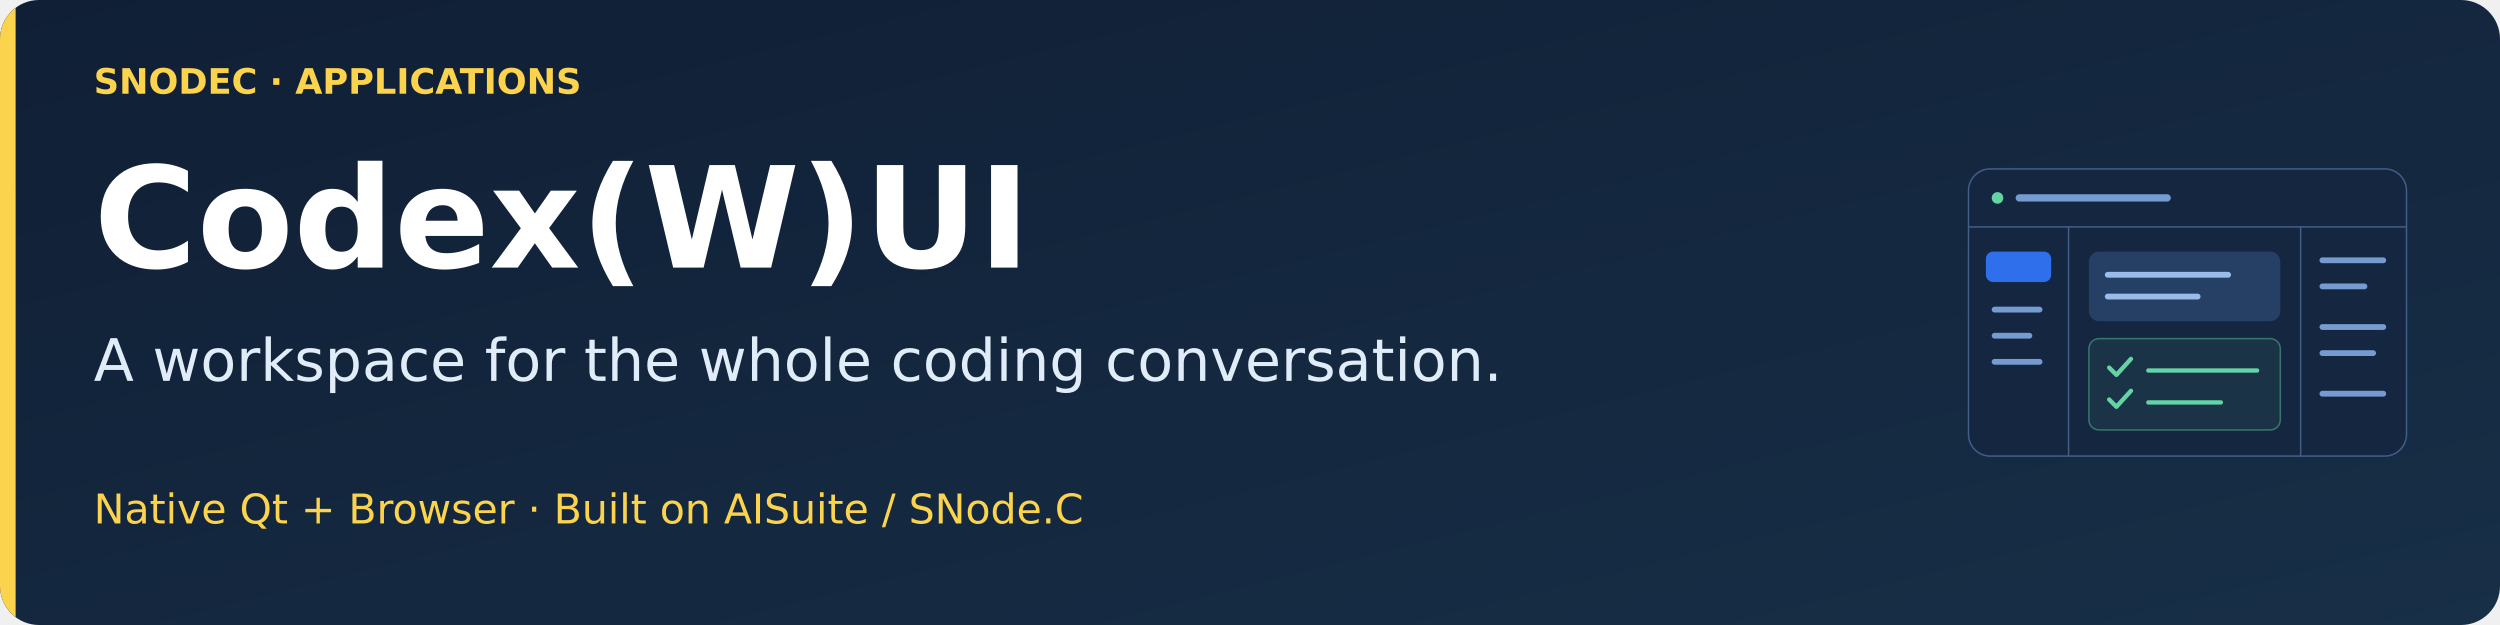
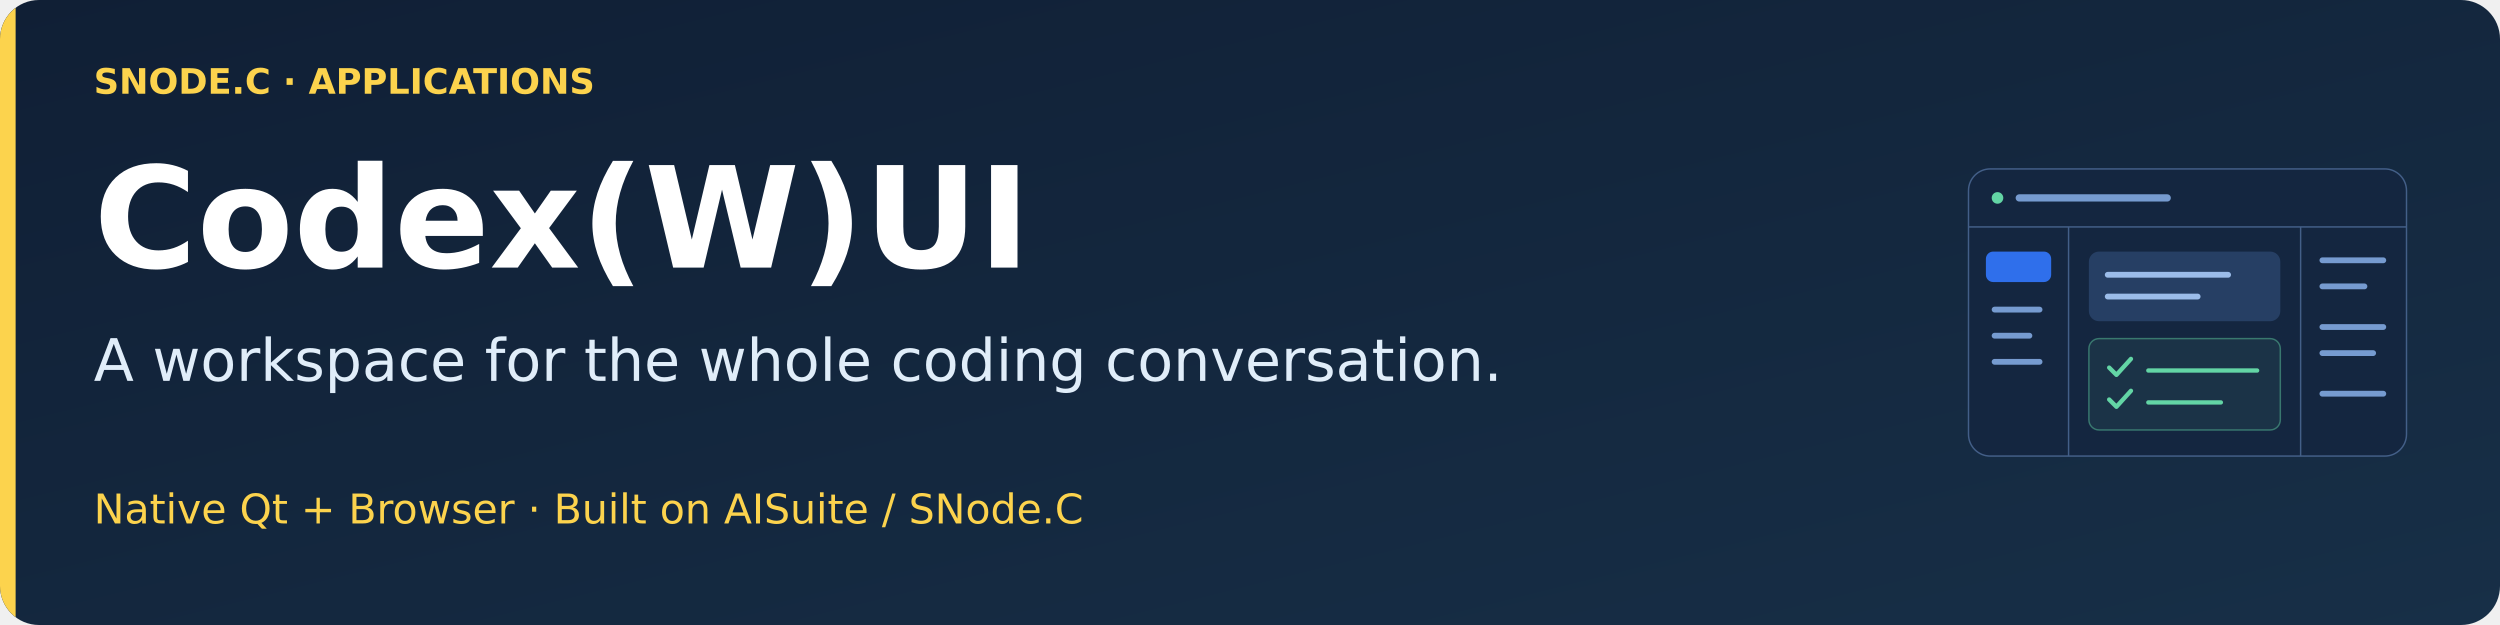
<svg xmlns="http://www.w3.org/2000/svg" width="1280" height="320" viewBox="0 0 1280 320" role="img" aria-labelledby="title description">
  <defs>
    <linearGradient id="background" x2="1" y2="1">
      <stop stop-color="#101f35" />
      <stop offset="1" stop-color="#172f47" />
    </linearGradient>
    <clipPath id="banner-outline-clip">
      <use href="#banner-outline" />
    </clipPath>
  </defs>
  <rect id="banner-outline" width="1280" height="320" rx="20" fill="url(#background)" />
  <g clip-path="url(#banner-outline-clip)">
    <rect width="8" height="320" fill="#fcd34d" />
  </g>
  <g font-family="DejaVu Sans,Verdana,sans-serif">
-     <text x="48" y="48" font-size="18" font-weight="700" fill="#fcd34d">SNODEC · APPLICATIONS</text>
+     <text x="48" y="48" font-size="18" font-weight="700" fill="#fcd34d">SNODE.C · APPLICATIONS</text>
    <text x="48" y="137" font-size="72" font-weight="700" fill="#ffffff">Codex(W)UI</text>
    <text x="48" y="195" font-size="30" font-weight="400" fill="#e0edf9">A workspace for the whole coding conversation.</text>
    <text x="48" y="268" font-size="21" font-weight="400" fill="#fcd34d">Native Qt + Browser · Built on AISuite / SNode.C</text>
  </g>
  <g transform="translate(1120 160) scale(0.742574) translate(-151 -99)">
    <g>
      <rect width="302" height="198" rx="15" fill="#142640" stroke="#435f88" />
      <path d="M0 40h302M69 40v158M229 40v158" stroke="#435f88" />
      <circle cx="20" cy="20" r="4" fill="#63d5a5" />
      <path d="M35 20h102" stroke="#769bd0" stroke-width="5" stroke-linecap="round" />
      <rect x="12" y="57" width="45" height="21" rx="5" fill="#2f6feb" />
      <path d="M18 97h31m-31 18h24m-24 18h31" stroke="#769bd0" stroke-width="4" stroke-linecap="round" />
      <rect x="83" y="57" width="132" height="48" rx="7" fill="#263f64" />
      <path d="M96 73h83m-83 15h62" stroke="#9bbce9" stroke-width="4" stroke-linecap="round" />
      <rect x="83" y="117" width="132" height="63" rx="7" fill="#1b3347" stroke="#63d5a5" stroke-opacity=".45" />
      <path d="m97 137 5 5 10-11m-15 28 5 5 10-11M124 139h75m-75 22h50" fill="none" stroke="#63d5a5" stroke-width="3" stroke-linecap="round" stroke-linejoin="round" />
      <path d="M244 63h42m-42 18h29m-29 28h42m-42 18h35m-35 28h42" stroke="#769bd0" stroke-width="4" stroke-linecap="round" />
    </g>
  </g>
</svg>
